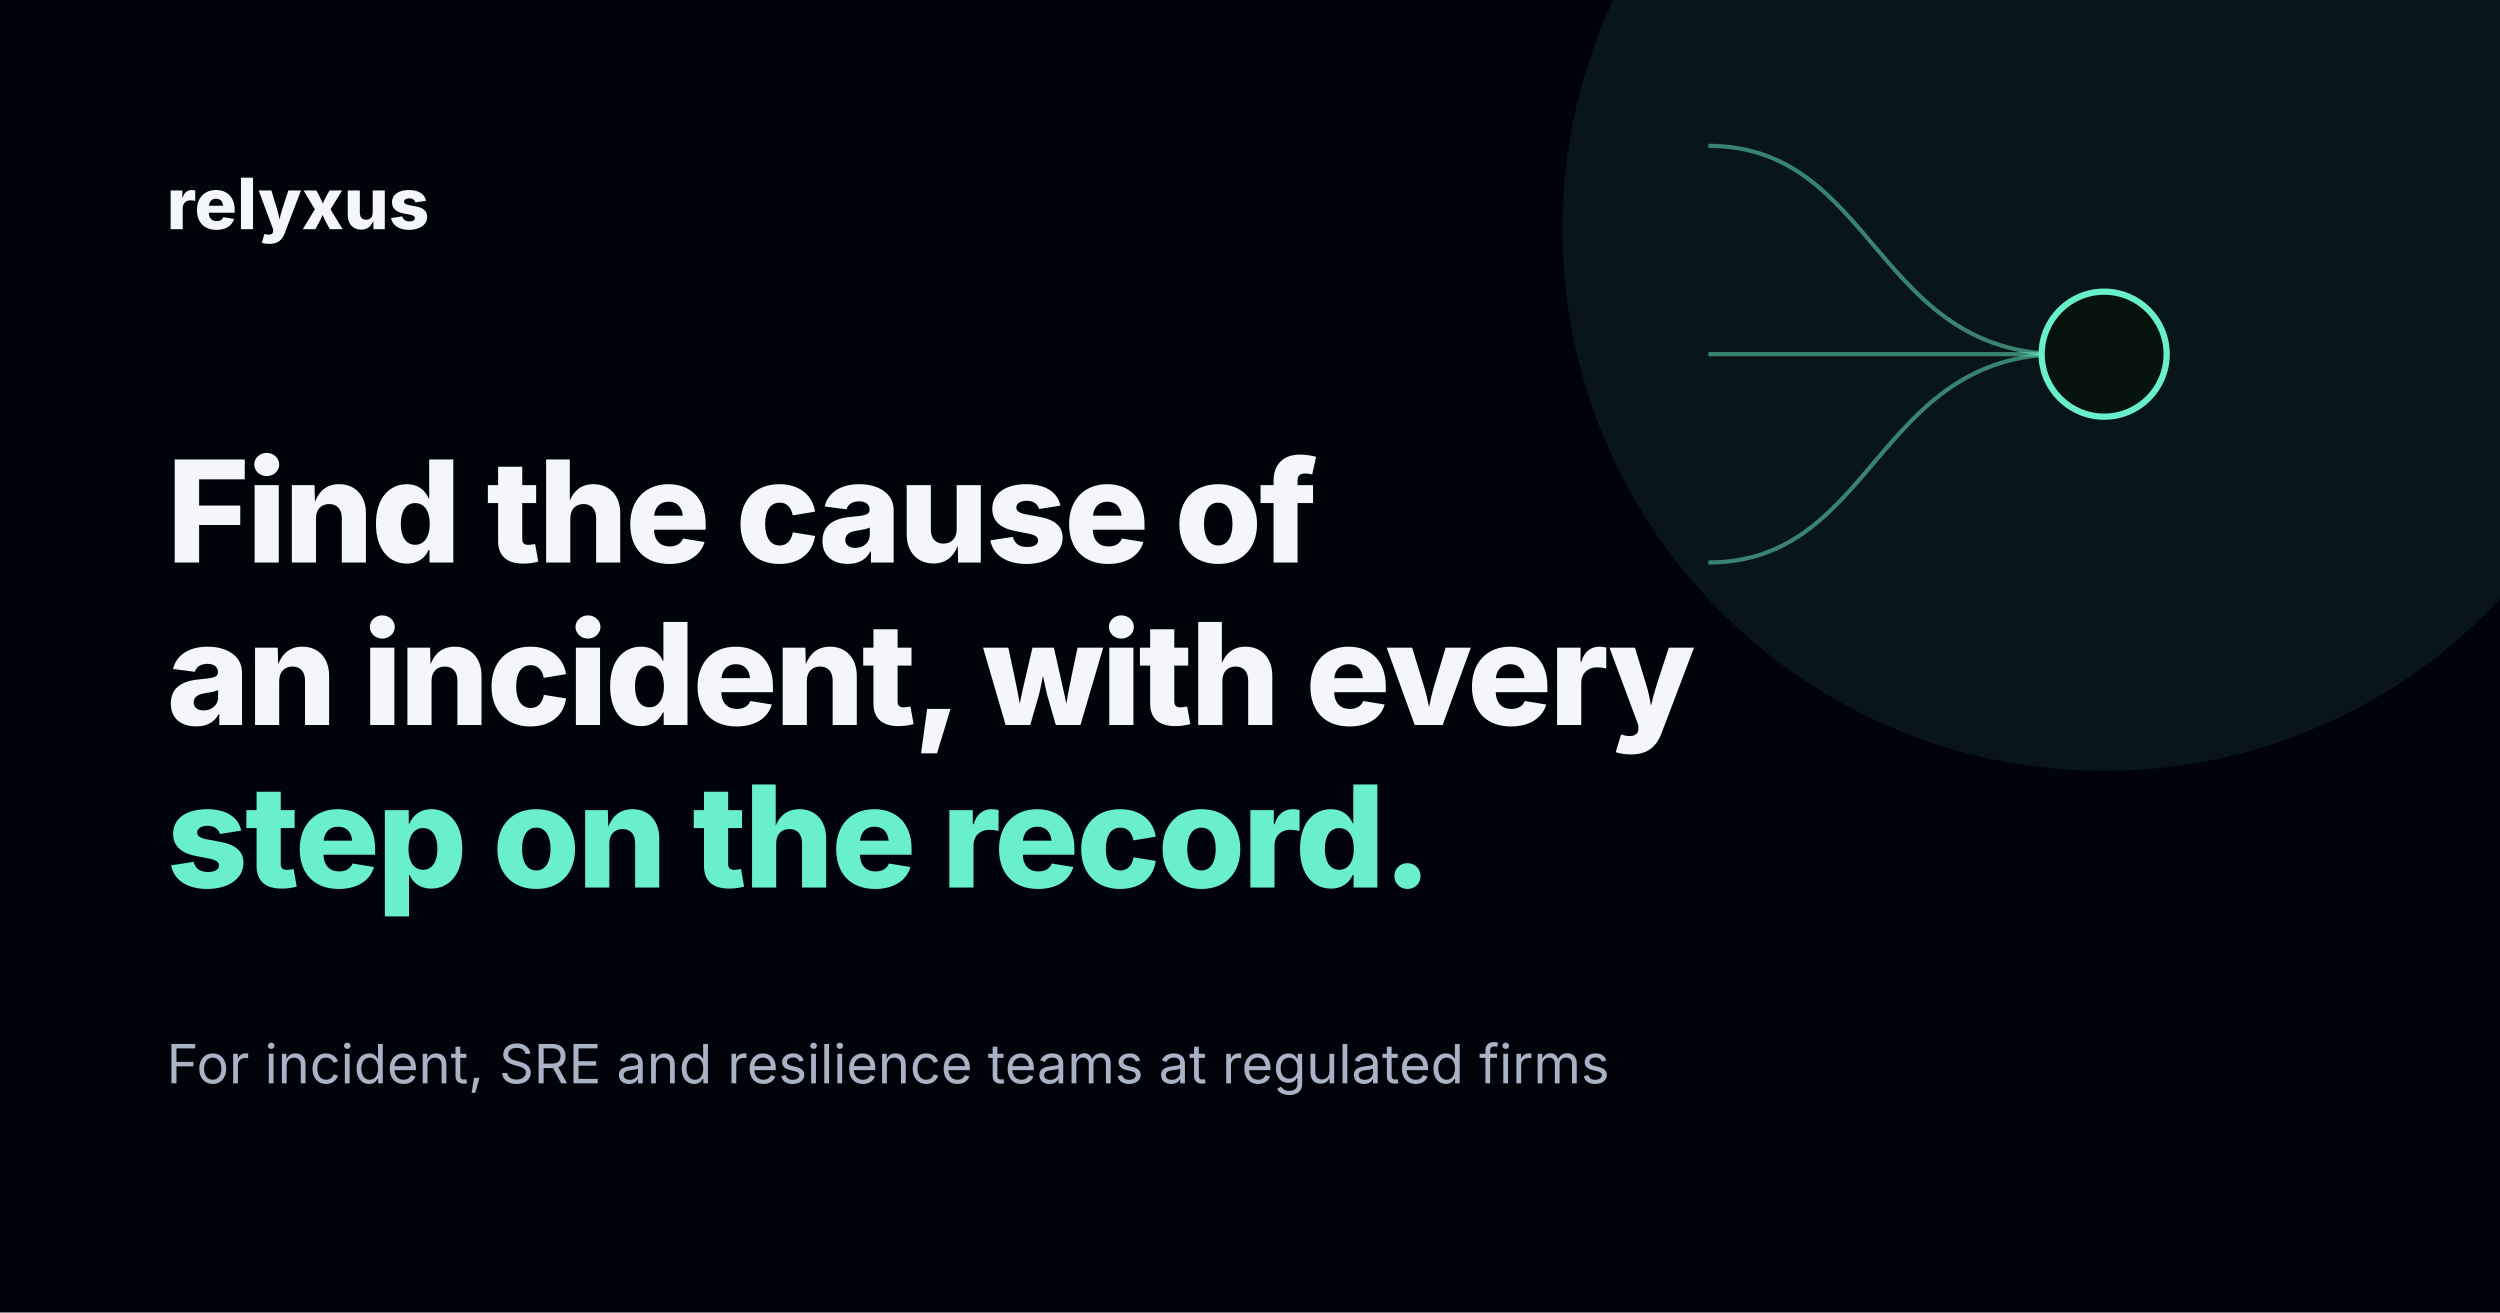
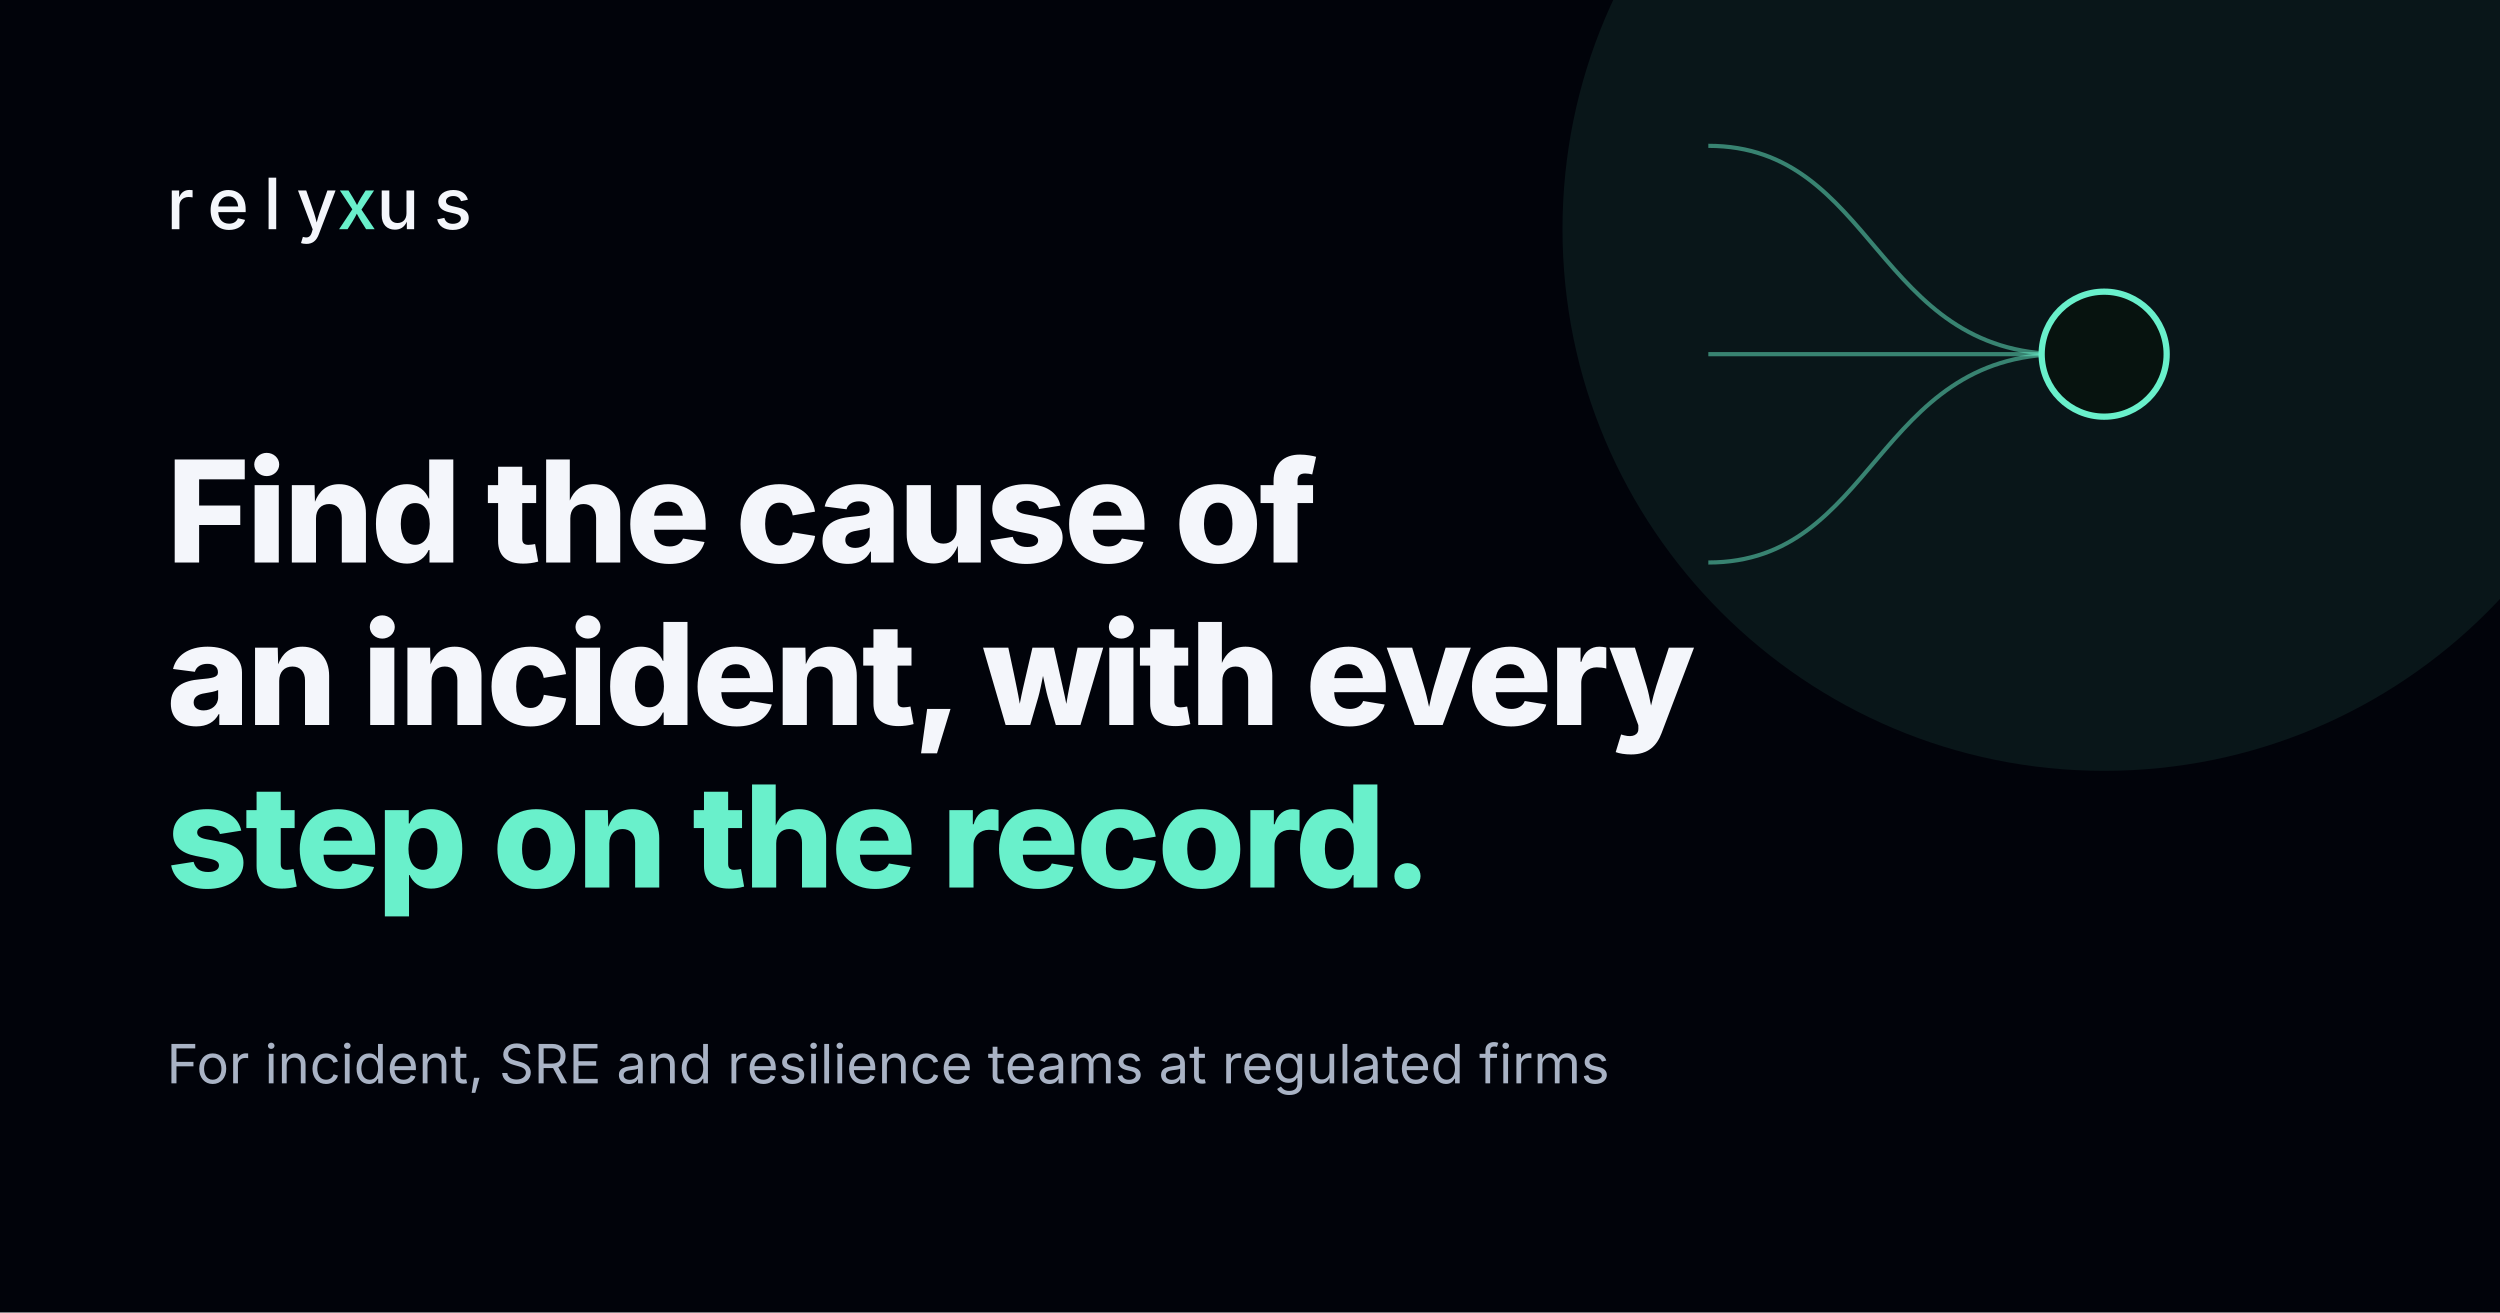
<svg xmlns="http://www.w3.org/2000/svg" width="1200" height="630" viewBox="0 0 1200 630" role="img" aria-label="Relyxus: find the cause of an incident, with every step on the record">
  <rect width="1200" height="630" fill="#01030a" />
  <circle cx="1010" cy="110" r="260" fill="#69f0cb" fill-opacity="0.08" />
  <g fill="none" stroke="#69f0cb" stroke-opacity="0.5" stroke-width="2">
    <path d="M820 70 C900 70 900 170 990 170" />
    <path d="M820 170 C900 170 900 170 990 170" />
    <path d="M820 270 C900 270 900 170 990 170" />
  </g>
  <g fill="#f4f6fb" font-family="Inter, Arial, sans-serif">
-     <text x="80" y="110" font-size="34" font-weight="800">relyxus</text>
+     <text x="80" y="110" font-size="34" font-weight="500" letter-spacing="7">rely<tspan fill="#69f0cb">x</tspan>us</text>
    <text x="80" y="270" font-size="68" font-weight="800" letter-spacing="-1.4">Find the cause of</text>
    <text x="80" y="348" font-size="68" font-weight="800" letter-spacing="-1.4">an incident, with every</text>
    <text x="80" y="426" font-size="68" font-weight="800" letter-spacing="-1.4" fill="#69f0cb">step on the record.</text>
    <text x="80" y="520" font-size="26" fill="#a9b3c5">For incident, SRE and resilience teams at regulated firms</text>
  </g>
  <circle cx="1010" cy="170" r="30" fill="#07130f" stroke="#69f0cb" stroke-width="3" />
</svg>
